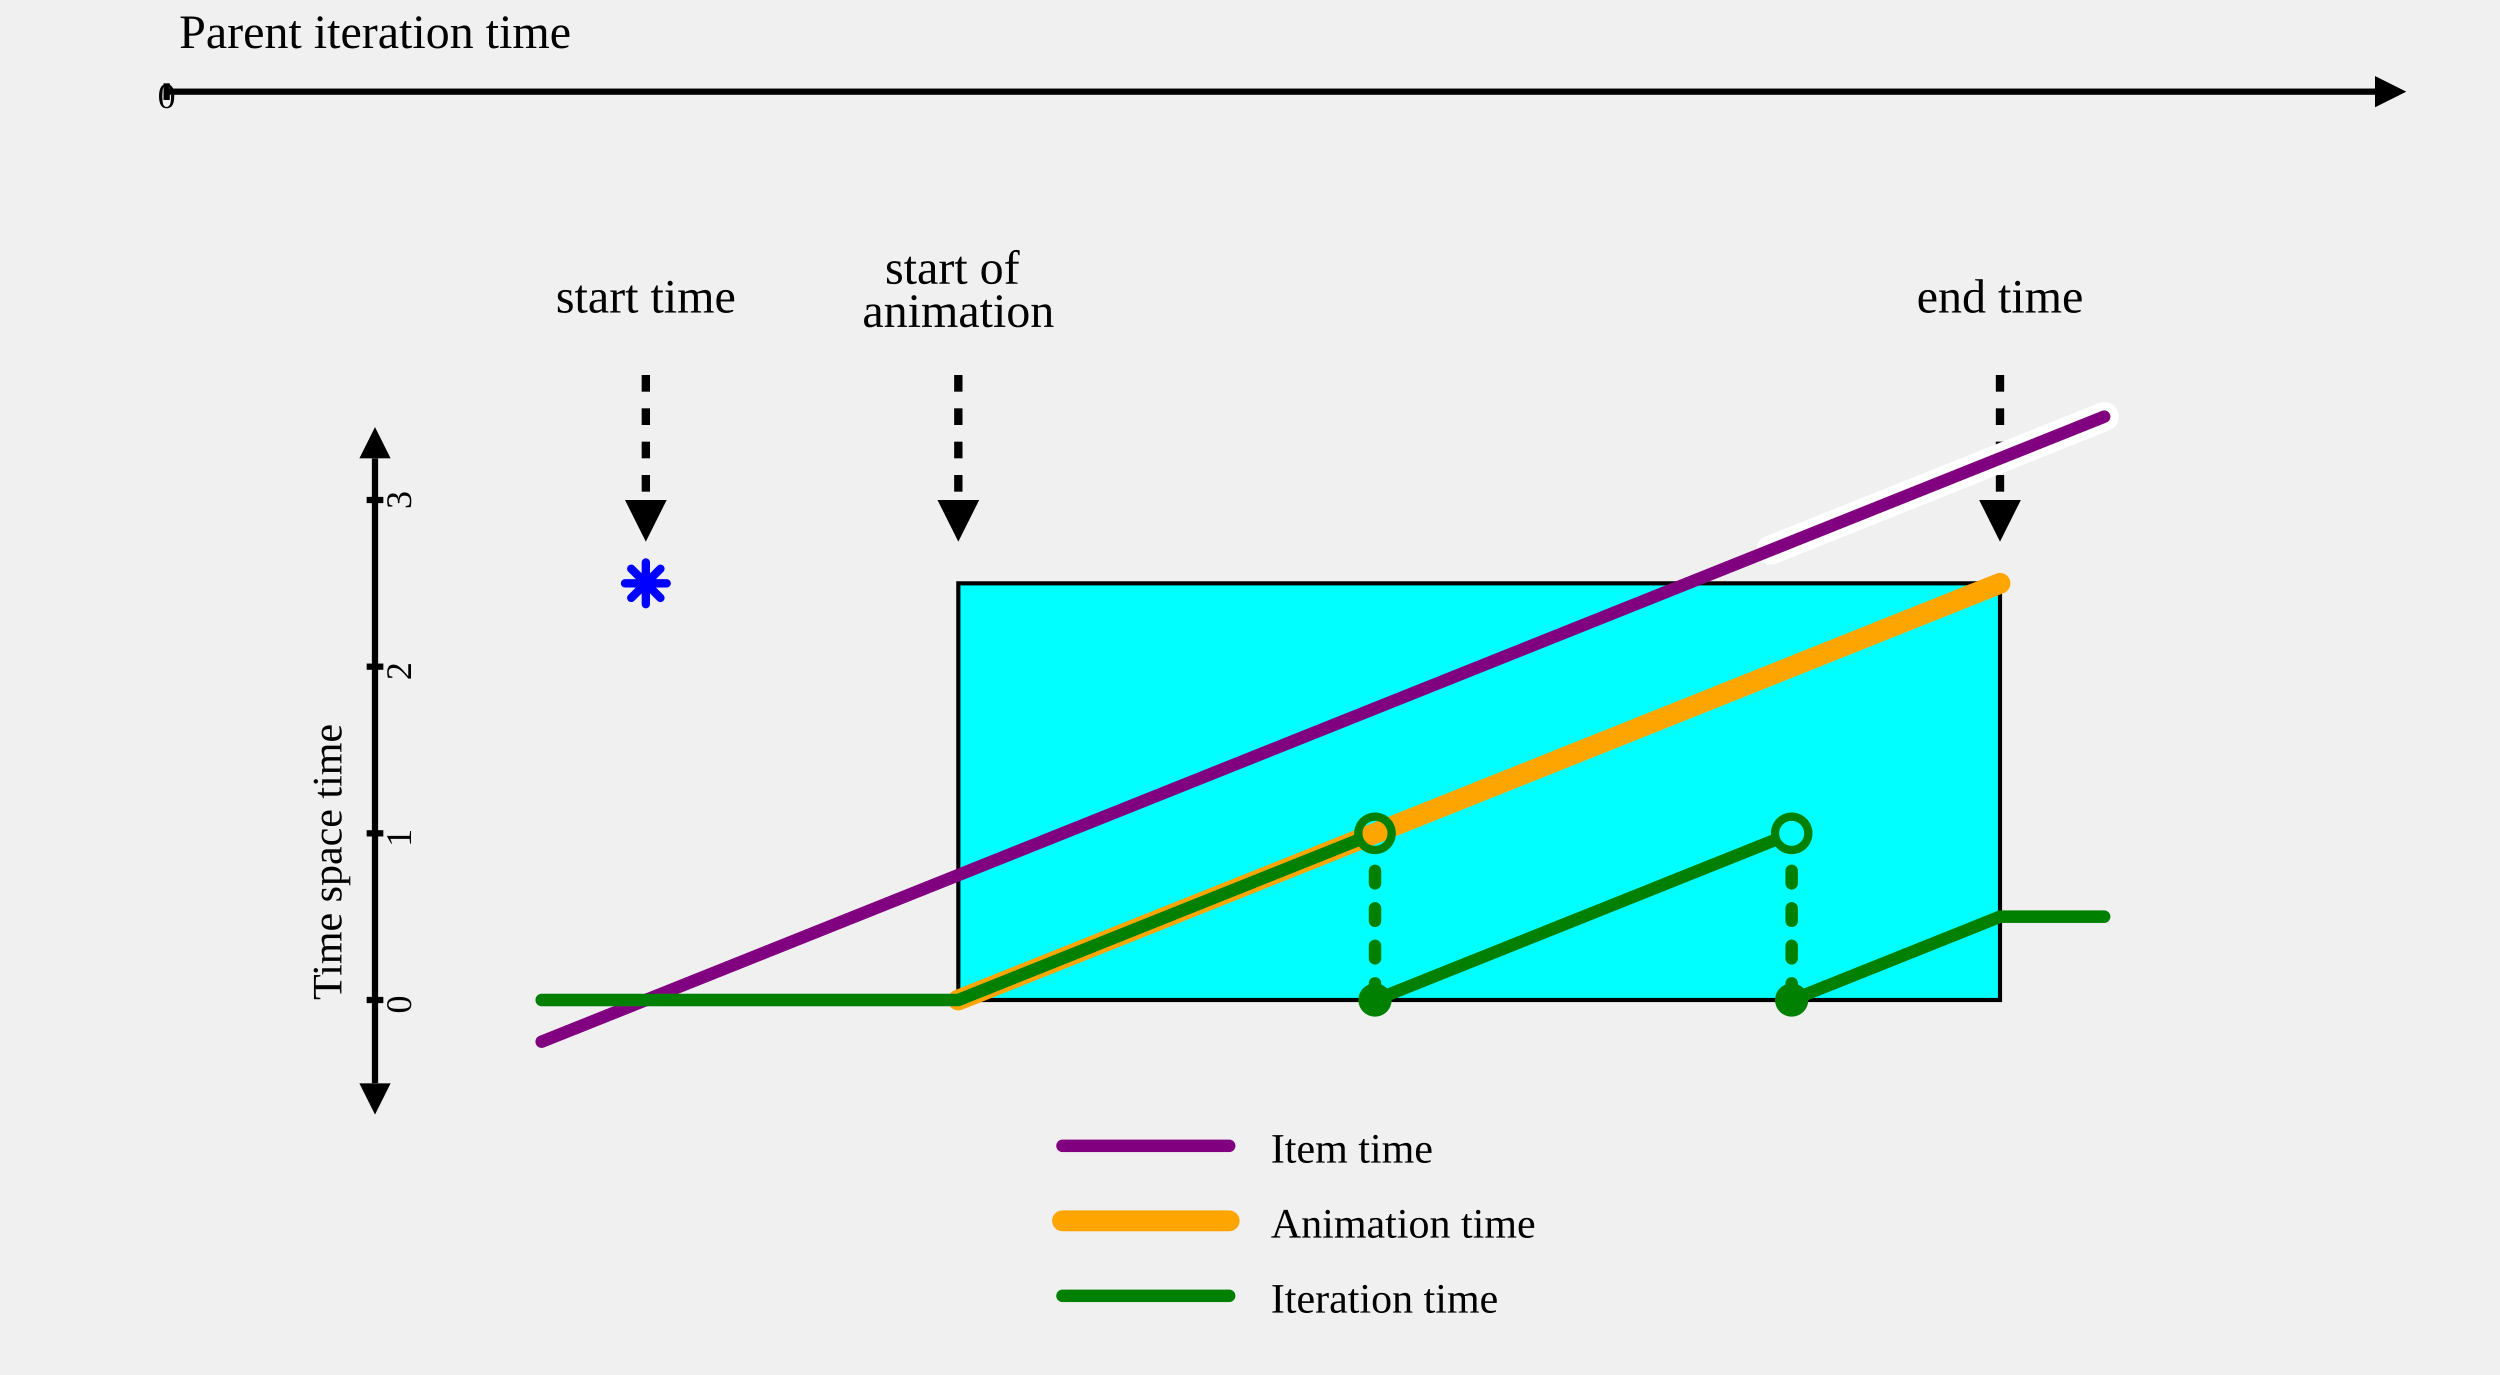
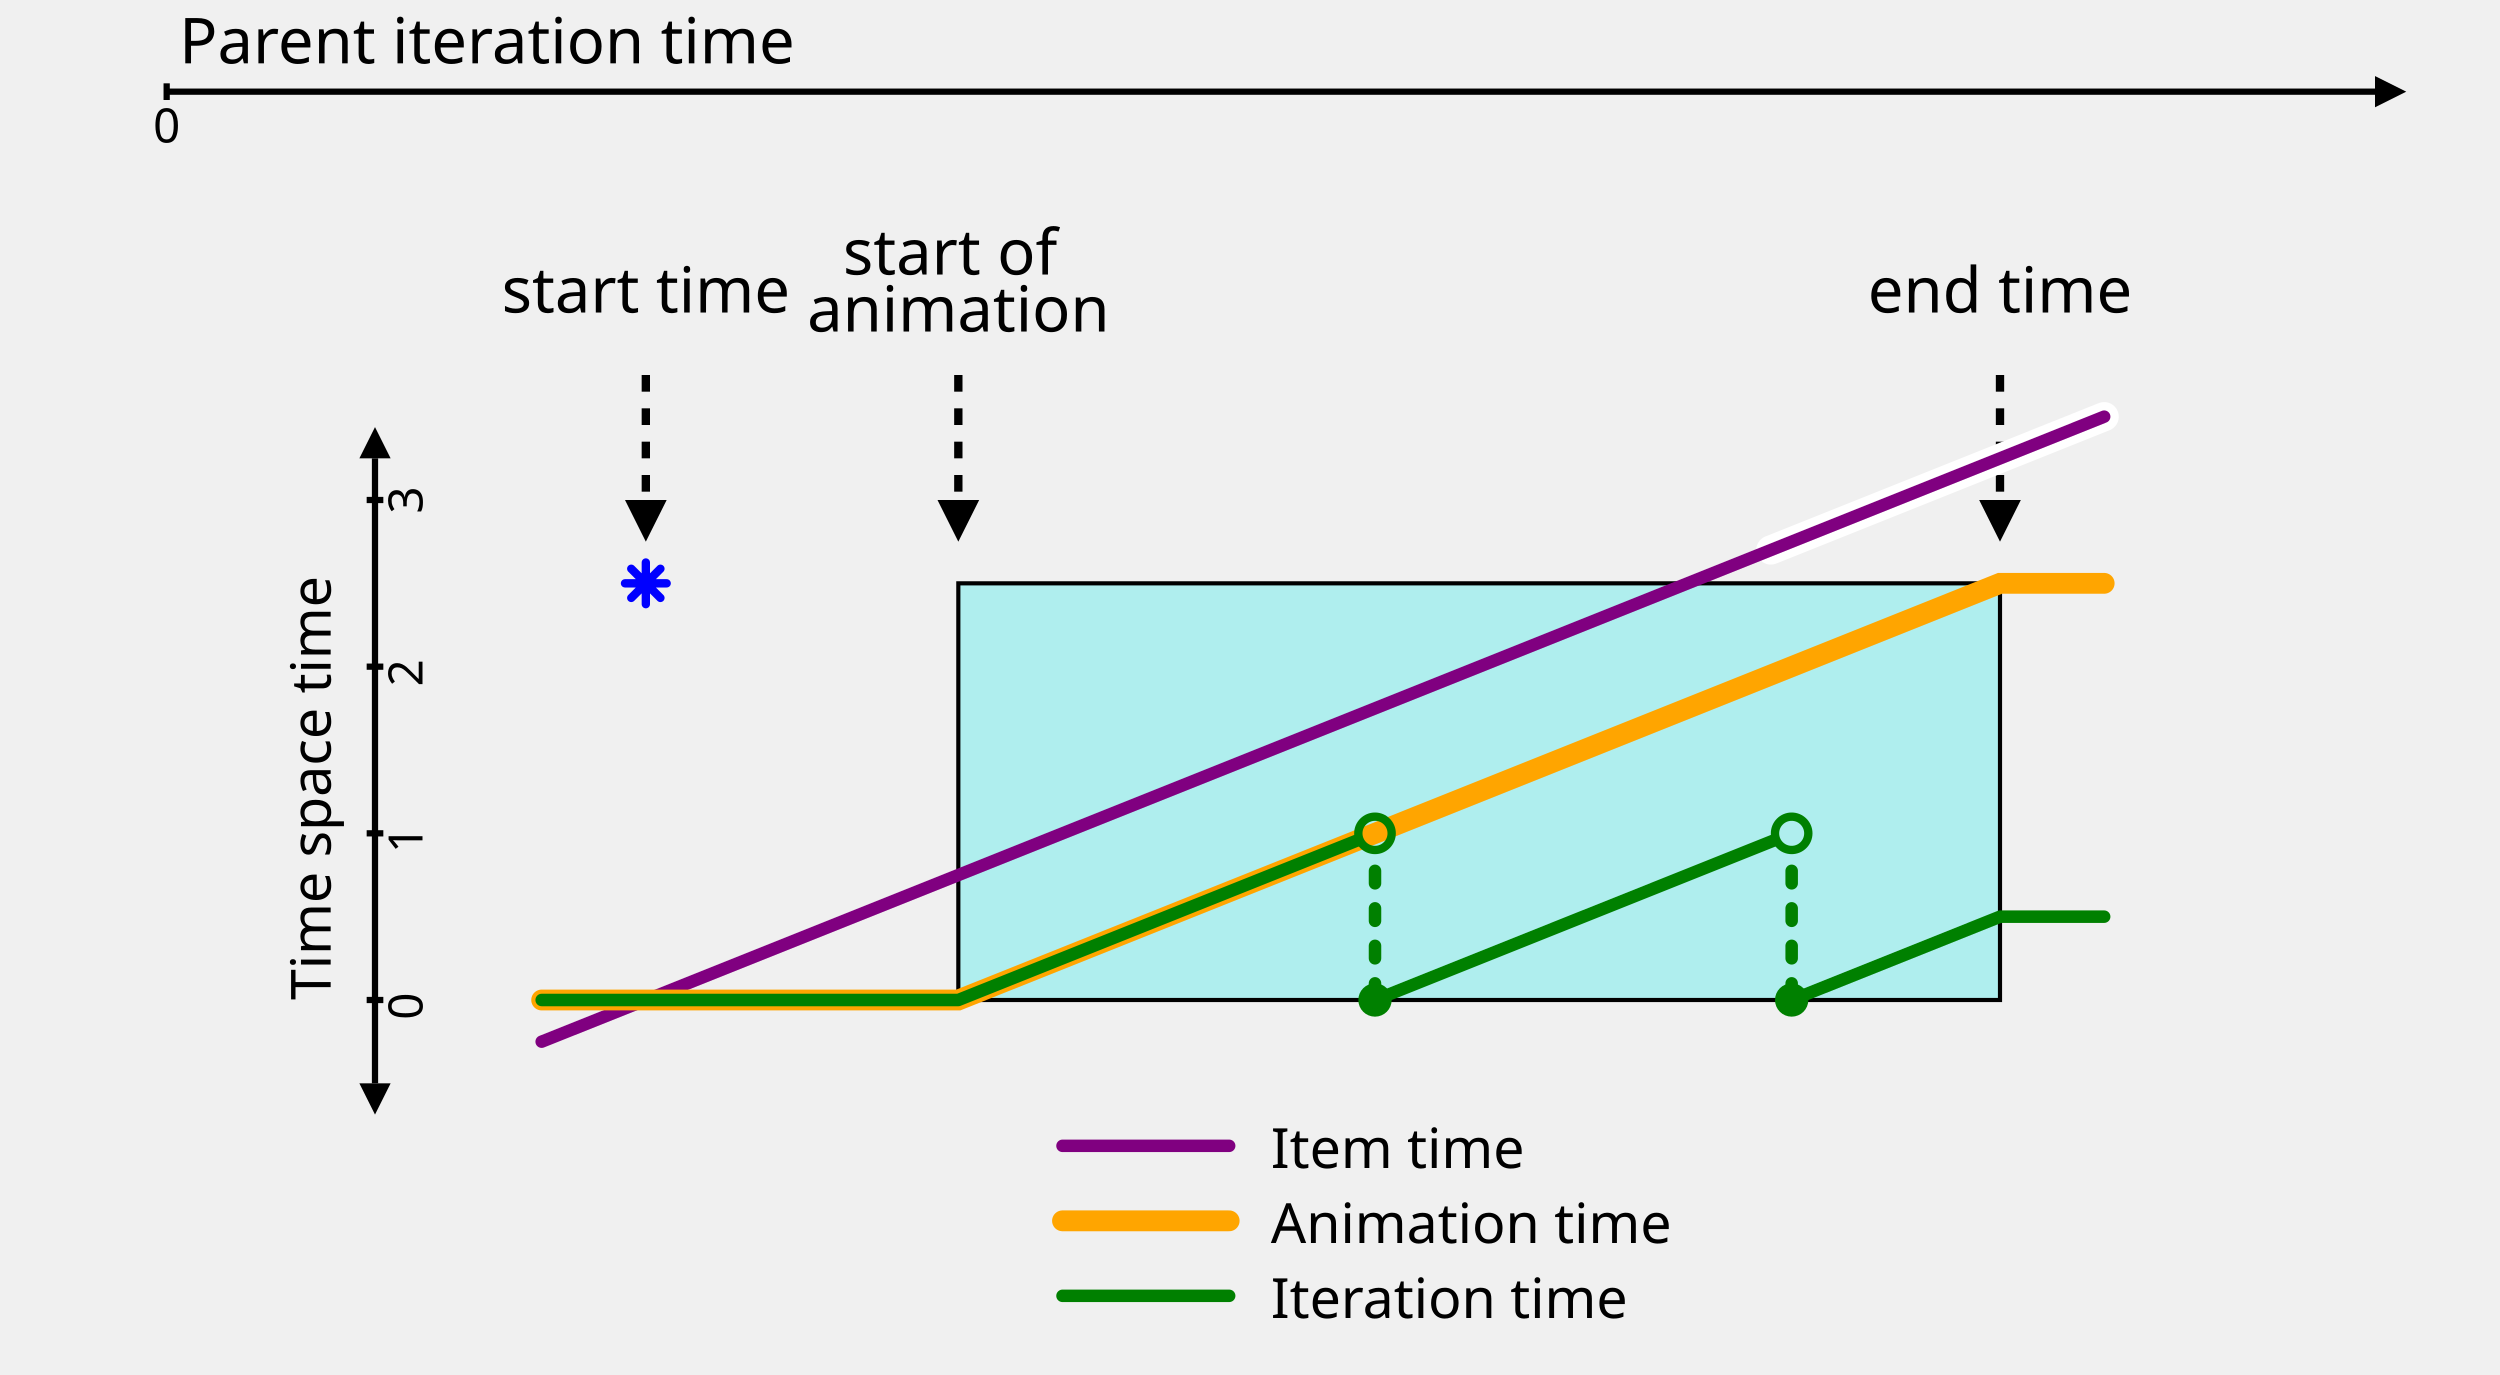
<svg xmlns="http://www.w3.org/2000/svg" xmlns:xlink="http://www.w3.org/1999/xlink" width="100%" height="100%" viewBox="0 0 600 330">
  <defs>
    <style type="text/css">
    svg {
-       font-size: 1.2em;
+       font-size: 19px;
+       font-family: sans-serif;
    }
-     .parentTimelineLabel {
-       font-size: 0.8em;
-     }
+ 
+     /*
+      * Line work
+      */
    .line, .arrowLine, .dottedArrow, .doubleArrowLine {
      stroke: black;
      stroke-width: 1.5;
      fill: none;
    }
    .arrowLine, .dottedArrow {
      marker-end: url(#arrow);
    }
    .dottedArrow {
      stroke-dasharray: 4 4;
      stroke-width: 2;
    }
    .doubleArrowLine {
      marker-start: url(#reverseArrow);
      marker-end: url(#arrow);
    }
-     .activeSpan  {
-       fill: aqua;
+ 
+     /*
+      * Animation spans
+      */
+     .animatingSpan  {
+       fill: paleturquoise;
      stroke: black;
    }
-     .startTimeStar {
-       stroke: blue;
-       stroke-linecap: round;
-       stroke-width: 2;
-       fill: none;
+ 
+     /*
+      * Text labels
+      */
+     .parentTimelineLabel {
+       font-size: 0.8em;
    }
    .timeLabel {
      text-anchor: middle;
      font-size: 0.8em;
    }
    .localTimelineLabel {
      font-size: 0.7em;
    }
    .localTimelineTick {
      font-size: 0.6em;
      text-anchor: middle;
    }
+     .legendText {
+       font-size: 0.7em;
+     }
+ 
+     /*
+      * Time space lines
+      */
    .itemTime {
      stroke: purple;
      stroke-width: 3;
      fill: none;
      stroke-linecap: round;
    }
    .itemTimeMask {
      stroke: white;
      stroke-width: 7;
      fill: none;
      stroke-linecap: round;
    }
    .animationTime {
      stroke: orange;
      stroke-width: 5;
      fill: none;
      stroke-linecap: round;
    }
    .iterationTime, .iterationTimeDotted {
      stroke: green;
      stroke-width: 3;
      fill: none;
      stroke-linecap: round;
      stroke-linejoin: round;
    }
    .iterationTimeDotted {
      stroke-dasharray: 3 6;
    }
    .excludedPoint {
      fill: none;
      stroke: green;
      stroke-width: 2;
    }
    .includedPoint {
      fill: green;
      stroke: green;
      stroke-width: 2;
    }
-     .legendText {
-       font-size: 0.7em;
-     }
+     </style>
+     <style type="text/css">
+       .blackArrowHead {
+         fill: black;
+         stroke: none;
+       }
    </style>
    <marker id="arrow" viewBox="0 -5 10 10" orient="auto" markerWidth="5" markerHeight="5">
-       <path d="M0-5l10 5l-10 5z" />
+       <path d="M0-5l10 5l-10 5z" class="blackArrowHead" />
    </marker>
    <marker id="reverseArrow" viewBox="-10 -5 10 10" orient="auto" markerWidth="5" markerHeight="5">
-       <path d="M0-5l-10 5l10 5z" />
+       <path d="M0-5l-10 5l10 5z" class="blackArrowHead" />
    </marker>
+     <style type="text/css">
+       .startTimeStar {
+         stroke: blue;
+         stroke-linecap: round;
+         stroke-width: 2;
+         fill: none;
+       }
+     </style>
+     <path d="M-3.5-3.5l7 7M3.5-3.5l-7 7M0-5v10M-5 0h10" class="startTimeStar" id="star" />
    <path d="M-3.5-3.5l7 7M3.5-3.5l-7 7M0-5v10M-5 0h10" class="startTimeStar" id="star" />
  </defs>
  <g>
    <text x="43" y="1em" class="parentTimelineLabel">Parent
      iteration time</text>
    <line x1="40" x2="95%" y1="22" y2="22" class="arrowLine" />
    <path d="M40 20v4" class="line" />
    <text x="40" y="3em" class="localTimelineTick">0</text>
  </g>
  <g transform="translate(155 20)">
    <g transform="translate(0 55)">
      <text class="timeLabel">start time</text>
      <text x="75" class="timeLabel" y="-0.6em">start of
                       <tspan x="75" dy="0.9em">animation</tspan>
      </text>
      <text x="325" class="timeLabel">end time</text>
    </g>
    <g transform="translate(0 70)">
      <path d="M0 0v30" class="dottedArrow" />
      <path d="M75 0v30" class="dottedArrow" />
      <path d="M325 0v30" class="dottedArrow" />
    </g>
    <g transform="translate(0 120)">
-       <rect x="75" width="250" height="100" class="activeSpan" />
+       <rect x="75" width="250" height="100" class="animatingSpan" />
      <use xlink:href="#star" />
    </g>
    <g transform="translate(-65 220)">
      <text y="-0.8em" transform="rotate(-90)" class="localTimelineLabel">
        Time space time</text>
      <path d="M0 20v-150" class="doubleArrowLine" />
      <path d="M-2 0h4M-2-40h4M-2-80h4M-2-120h4" class="line" />
      <text y="1em" transform="rotate(-90)" class="localTimelineTick">
        0
        <tspan x="40">1</tspan>
        <tspan x="80">2</tspan>
        <tspan x="120">3</tspan>
      </text>
    </g>
    <g transform="translate(0 220)">
      <path d="M270-108l80-32" class="itemTimeMask" />
      <path d="M-25 10l375-150" class="itemTime" />
-       <path d="M75 0l250-100" class="animationTime" />
+       <path d="M-25 0h100l250-100h25" class="animationTime" />
      <path d="M-25 0h100l100-40m0 40l100-40m0 40l50-20h25" class="iterationTime" mask="url(#excludedEndPoints)" />
      <path d="M175-40v40m100-40v40" class="iterationTimeDotted" mask="url(#excludedEndPoints)" />
      <circle cx="175" cy="-40" r="4" class="excludedPoint" />
      <circle cx="175" cy="0" r="3" class="includedPoint" />
      <circle cx="275" cy="-40" r="4" class="excludedPoint" />
      <circle cx="275" cy="0" r="3" class="includedPoint" />
      <mask id="excludedEndPoints">
        <rect x="-30" y="-110" width="390" height="120" fill="white" />
        <circle cx="175" cy="-40" r="4" fill="black" stroke="none" />
        <circle cx="275" cy="-40" r="4" fill="black" stroke="none" />
      </mask>
    </g>
    <g transform="translate(100 255)">
      <path d="M0 0h40" class="itemTime" />
      <text x="50px" y="0.4em" class="legendText">Item time</text>
      <g transform="translate(0 18)">
        <path d="M0 0h40" class="animationTime" />
        <text x="50px" y="0.4em" class="legendText">Animation time</text>
      </g>
      <g transform="translate(0 36)">
        <path d="M0 0h40" class="iterationTime" />
        <text x="50px" y="0.4em" class="legendText">Iteration time</text>
      </g>
    </g>
  </g>
</svg>
